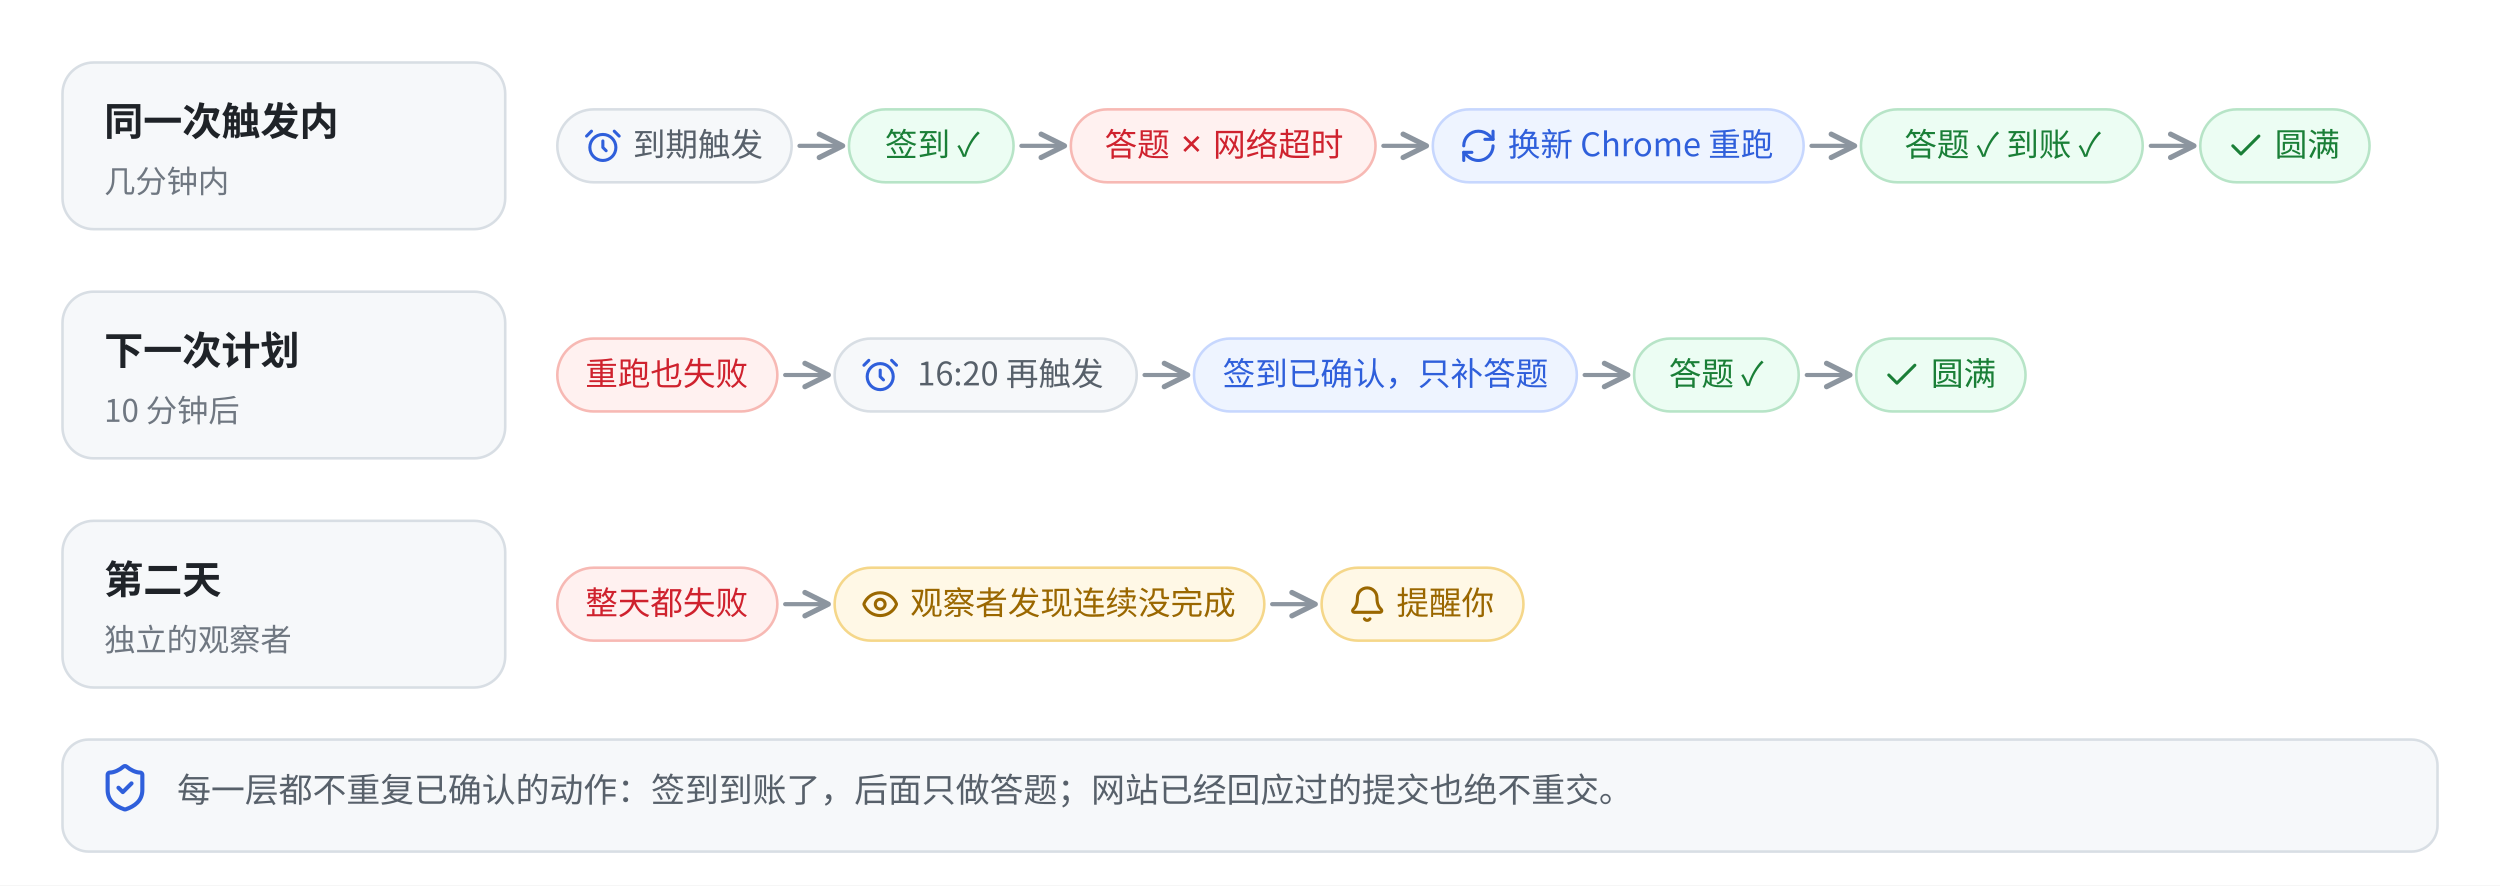
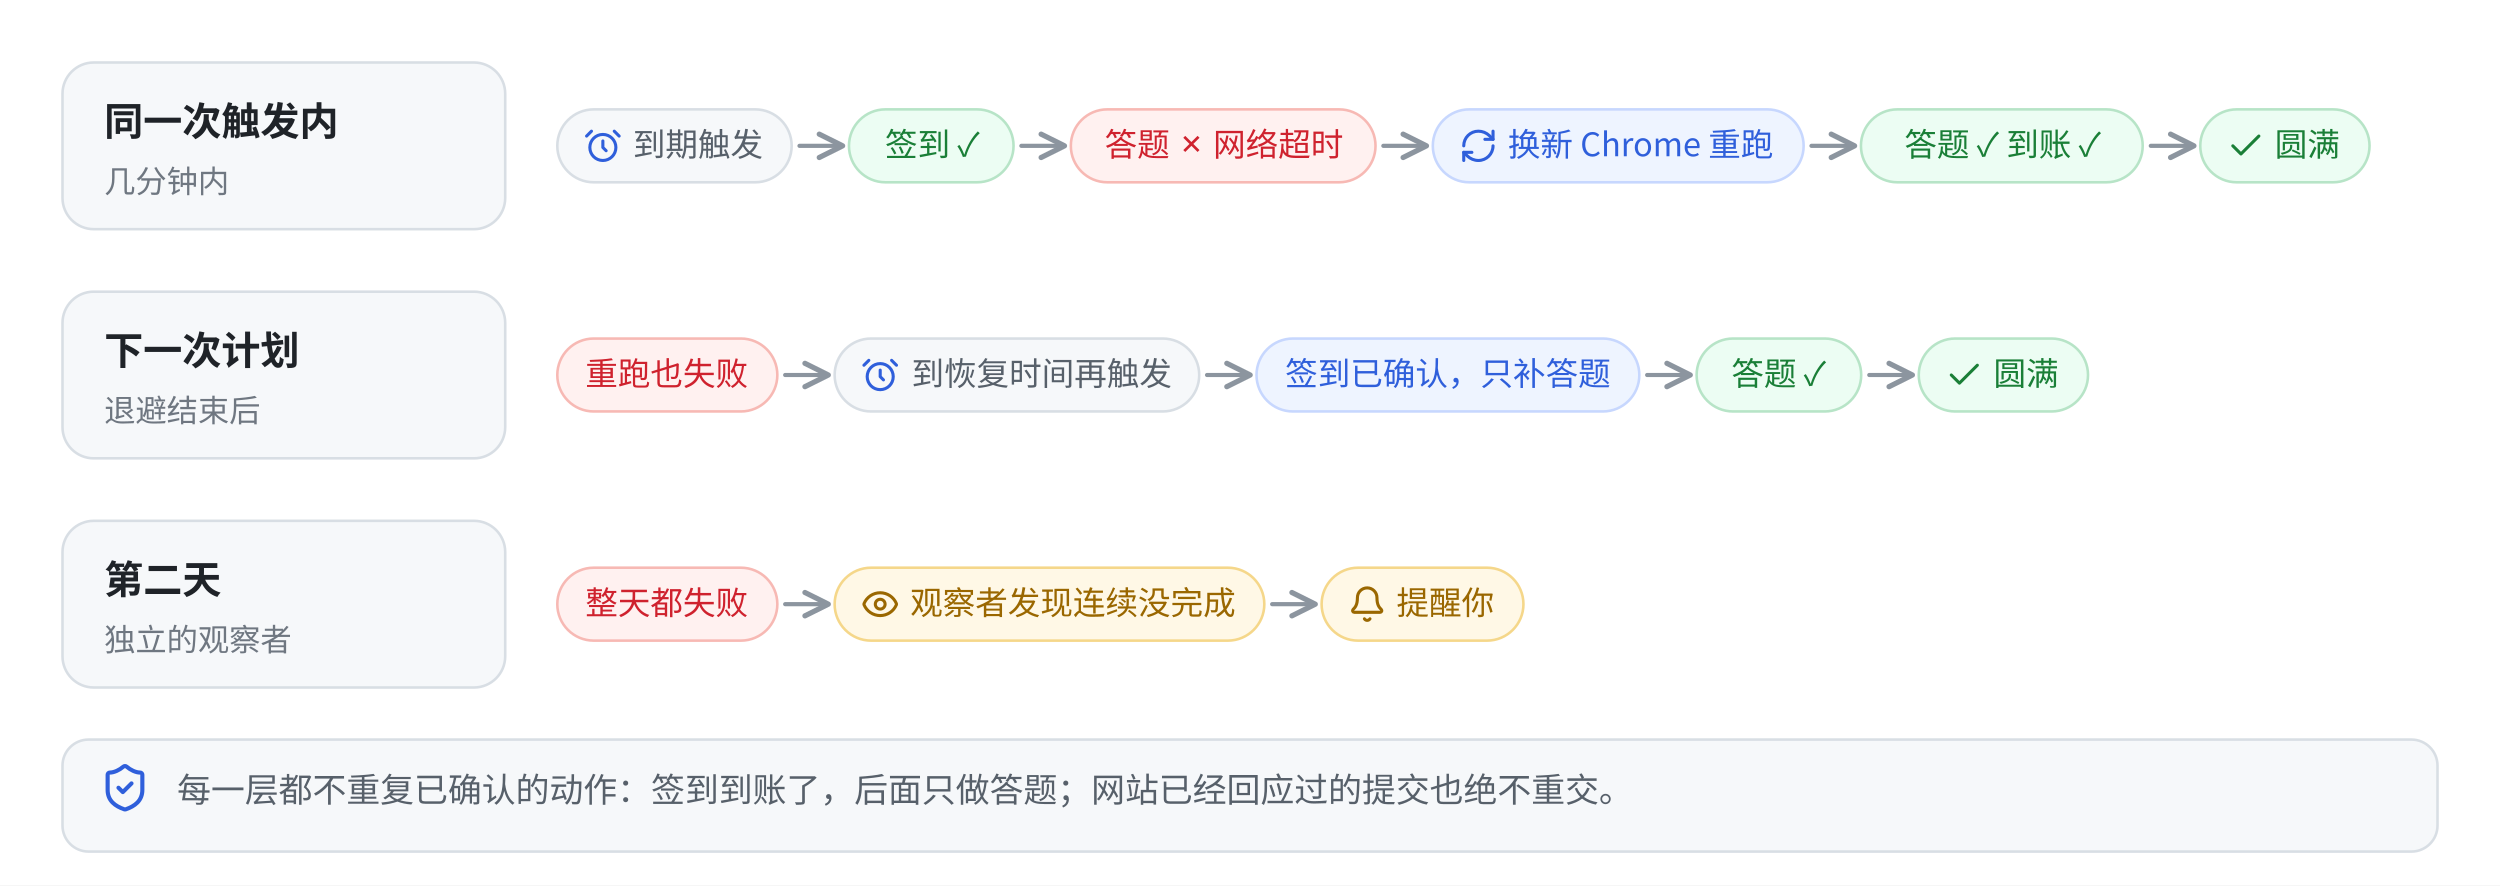
<svg xmlns="http://www.w3.org/2000/svg" width="960" height="340" viewBox="0 0 960 340" role="img" aria-label="一个坏日子的接力">
  <style>
text{font-family:-apple-system,BlinkMacSystemFont,'Segoe UI','PingFang SC','Hiragino Sans GB','Microsoft YaHei','Noto Sans CJK SC',Helvetica,Arial,sans-serif;fill:#1f2328;font-size:13px}
.h{font-size:15px;font-weight:600}.hb{font-size:17px;font-weight:700}
.s{font-size:13px;fill:#57606a}.xs{font-size:12px;fill:#6f7781}
.mono{font-family:ui-monospace,SFMono-Regular,Menlo,Consolas,'PingFang SC','Microsoft YaHei',monospace;font-size:12px;fill:#57606a}
.w{fill:#ffffff;font-weight:600}
.bg{fill:#ffffff}
.line{stroke:#8c959f;stroke-width:1.6;fill:none;stroke-linecap:round;stroke-linejoin:round}
.line.soft{stroke:#c9d1d9}
.ar{stroke:#8c959f;stroke-width:1.6;fill:none;marker-end:url(#ah);stroke-linecap:round;stroke-linejoin:round}
.ar.blue{stroke:#2f5fdb;marker-end:url(#ah-blue)}.ar.green{stroke:#1a7f37;marker-end:url(#ah-green)}
.ar.red{stroke:#cf222e;marker-end:url(#ah-red)}.ar.amber{stroke:#9a6700;marker-end:url(#ah-amber)}
.ar.dash{stroke-dasharray:5 4}
.ic{fill:none;stroke-width:1.9;stroke-linecap:round;stroke-linejoin:round}
.c-gray{fill:#f6f8fa;stroke:#d8dee4;stroke-width:1}.f-gray{fill:#57606a}.k-gray{stroke:#57606a}.t-gray{fill:#57606a}.ic-gray{stroke:#57606a}.sf-gray{fill:#f6f8fa}.ss-gray{stroke:#d8dee4}
.c-blue{fill:#eef4ff;stroke:#c7d7fe;stroke-width:1}.f-blue{fill:#2f5fdb}.k-blue{stroke:#2f5fdb}.t-blue{fill:#2f5fdb}.ic-blue{stroke:#2f5fdb}.sf-blue{fill:#eef4ff}.ss-blue{stroke:#c7d7fe}
.c-green{fill:#ecfdf3;stroke:#b7e4c7;stroke-width:1}.f-green{fill:#1a7f37}.k-green{stroke:#1a7f37}.t-green{fill:#1a7f37}.ic-green{stroke:#1a7f37}.sf-green{fill:#ecfdf3}.ss-green{stroke:#b7e4c7}
.c-amber{fill:#fff8e6;stroke:#f5d78a;stroke-width:1}.f-amber{fill:#9a6700}.k-amber{stroke:#9a6700}.t-amber{fill:#9a6700}.ic-amber{stroke:#9a6700}.sf-amber{fill:#fff8e6}.ss-amber{stroke:#f5d78a}
.c-red{fill:#fff1f0;stroke:#f7b9b4;stroke-width:1}.f-red{fill:#cf222e}.k-red{stroke:#cf222e}.t-red{fill:#cf222e}.ic-red{stroke:#cf222e}.sf-red{fill:#fff1f0}.ss-red{stroke:#f7b9b4}
.c-purple{fill:#f6f1ff;stroke:#d6c7f5;stroke-width:1}.f-purple{fill:#6e40c9}.k-purple{stroke:#6e40c9}.t-purple{fill:#6e40c9}.ic-purple{stroke:#6e40c9}.sf-purple{fill:#f6f1ff}.ss-purple{stroke:#d6c7f5}
@media (prefers-color-scheme: dark){
text{fill:#e6edf3}.s{fill:#a3adb8}.xs{fill:#8b949e}.mono{fill:#a3adb8}.w{fill:#ffffff}
.bg{fill:#0d1117}
.line{stroke:#6e7681}.line.soft{stroke:#30363d}
.ar{stroke:#6e7681}
.ar.blue{stroke:#79a6ff}.ar.green{stroke:#4ad07a}.ar.red{stroke:#ff7b72}.ar.amber{stroke:#e3b341}
.c-gray{fill:#161b22;stroke:#30363d}.f-gray{fill:#8b949e}.k-gray{stroke:#8b949e}.t-gray{fill:#8b949e}.ic-gray{stroke:#8b949e}.sf-gray{fill:#161b22}.ss-gray{stroke:#30363d}
.c-blue{fill:#12203a;stroke:#2b4a86}.f-blue{fill:#79a6ff}.k-blue{stroke:#79a6ff}.t-blue{fill:#79a6ff}.ic-blue{stroke:#79a6ff}.sf-blue{fill:#12203a}.ss-blue{stroke:#2b4a86}
.c-green{fill:#0f2a1a;stroke:#1f5a33}.f-green{fill:#4ad07a}.k-green{stroke:#4ad07a}.t-green{fill:#4ad07a}.ic-green{stroke:#4ad07a}.sf-green{fill:#0f2a1a}.ss-green{stroke:#1f5a33}
.c-amber{fill:#2e2410;stroke:#6b4f12}.f-amber{fill:#e3b341}.k-amber{stroke:#e3b341}.t-amber{fill:#e3b341}.ic-amber{stroke:#e3b341}.sf-amber{fill:#2e2410}.ss-amber{stroke:#6b4f12}
.c-red{fill:#301416;stroke:#7a2a2e}.f-red{fill:#ff7b72}.k-red{stroke:#ff7b72}.t-red{fill:#ff7b72}.ic-red{stroke:#ff7b72}.sf-red{fill:#301416}.ss-red{stroke:#7a2a2e}
.c-purple{fill:#231a36;stroke:#4a3480}.f-purple{fill:#b083f0}.k-purple{stroke:#b083f0}.t-purple{fill:#b083f0}.ic-purple{stroke:#b083f0}.sf-purple{fill:#231a36}.ss-purple{stroke:#4a3480}
}
</style>
  <defs>
    <marker id="ah" viewBox="0 0 10 10" refX="8.5" refY="5" markerWidth="7" markerHeight="7" orient="auto-start-reverse">
      <path d="M1,1 L9,5 L1,9" fill="none" stroke="#8c959f" stroke-width="1.8" stroke-linecap="round" stroke-linejoin="round" />
    </marker>
    <marker id="ah-blue" viewBox="0 0 10 10" refX="8.5" refY="5" markerWidth="7" markerHeight="7" orient="auto-start-reverse">
      <path d="M1,1 L9,5 L1,9" fill="none" stroke="#2f5fdb" stroke-width="1.8" stroke-linecap="round" stroke-linejoin="round" />
    </marker>
    <marker id="ah-green" viewBox="0 0 10 10" refX="8.5" refY="5" markerWidth="7" markerHeight="7" orient="auto-start-reverse">
      <path d="M1,1 L9,5 L1,9" fill="none" stroke="#1a7f37" stroke-width="1.8" stroke-linecap="round" stroke-linejoin="round" />
    </marker>
    <marker id="ah-red" viewBox="0 0 10 10" refX="8.5" refY="5" markerWidth="7" markerHeight="7" orient="auto-start-reverse">
      <path d="M1,1 L9,5 L1,9" fill="none" stroke="#cf222e" stroke-width="1.8" stroke-linecap="round" stroke-linejoin="round" />
    </marker>
    <marker id="ah-amber" viewBox="0 0 10 10" refX="8.5" refY="5" markerWidth="7" markerHeight="7" orient="auto-start-reverse">
      <path d="M1,1 L9,5 L1,9" fill="none" stroke="#9a6700" stroke-width="1.8" stroke-linecap="round" stroke-linejoin="round" />
    </marker>
  </defs>
  <rect width="960" height="340" class="bg" />
  <rect x="24.0" y="24.0" width="170.0" height="64.0" rx="12" class="c-gray" />
  <text x="40" y="52" class="h">同一次触发内</text>
  <text x="40" y="74" class="xs">几分钟内</text>
  <rect x="214.0" y="42.0" width="90.0" height="28.0" rx="14.0" class="c-gray" />
  <g transform="translate(224.0,48.5) scale(0.625)" class="ic ic-blue">
    <circle cx="12" cy="13" r="8" />
    <path d="M12 9v4l2 2" />
    <path d="M5 3 2 6" />
    <path d="m22 6-3-3" />
  </g>
  <text x="268" y="60" class="xs t-gray" text-anchor="middle" style="font-size:12.5px">到期触发</text>
  <path d="M307.0,56.0 L323.0,56.0" class="ar" />
  <rect x="326.0" y="42.0" width="63.2" height="28.0" rx="14.0" class="c-green" />
  <text x="358" y="60" class="xs t-green" text-anchor="middle" style="font-size:12.5px">签到 ✓</text>
  <path d="M392.2,56.0 L408.2,56.0" class="ar" />
  <rect x="411.2" y="42.0" width="117.0" height="28.0" rx="14.0" class="c-red" />
  <text x="470" y="60" class="xs t-red" text-anchor="middle" style="font-size:12.5px">答题 ✗ 网络超时</text>
  <path d="M531.2,56.0 L547.2,56.0" class="ar" />
  <rect x="550.2" y="42.0" width="142.4" height="28.0" rx="14.0" class="c-blue" />
  <g transform="translate(560.2,48.5) scale(0.625)" class="ic ic-blue">
    <path d="M3 12a9 9 0 0 1 9-9 9.75 9.75 0 0 1 6.74 2.74L21 8" />
    <path d="M21 3v5h-5" />
    <path d="M21 12a9 9 0 0 1-9 9 9.75 9.75 0 0 1-6.74-2.74L3 16" />
    <path d="M8 16H3v5" />
  </g>
  <text x="630" y="60" class="xs t-blue" text-anchor="middle" style="font-size:12.5px">换新 Chrome 重跑</text>
  <path d="M695.6,56.0 L711.6,56.0" class="ar" />
  <rect x="714.6" y="42.0" width="108.2" height="28.0" rx="14.0" class="c-green" />
  <text x="769" y="60" class="xs t-green" text-anchor="middle" style="font-size:12.5px">答题 ✓ 到账 ✓</text>
  <path d="M825.9,56.0 L841.9,56.0" class="ar" />
  <rect x="844.9" y="42.0" width="65.0" height="28.0" rx="14.0" class="c-green" />
  <g transform="translate(854.9,48.5) scale(0.625)" class="ic ic-green">
    <path d="M20 6 9 17l-5-5" />
  </g>
  <text x="886" y="60" class="xs t-green" text-anchor="middle" style="font-size:12.5px">圆满</text>
  <rect x="24.0" y="112.0" width="170.0" height="64.0" rx="12" class="c-gray" />
  <text x="40" y="140" class="h">下一次计划</text>
-   <text x="40" y="162" class="xs">10 分钟后</text>
+   <text x="40" y="162" class="xs">退避结束后</text>
  <rect x="214.0" y="130.0" width="84.5" height="28.0" rx="14.0" class="c-red" />
  <text x="256" y="148" class="xs t-red" text-anchor="middle" style="font-size:12.5px">重跑也失败</text>
  <path d="M301.5,144.0 L317.5,144.0" class="ar" />
-   <rect x="320.5" y="130.0" width="116.0" height="28.0" rx="14.0" class="c-gray" />
+   <rect x="320.5" y="130.0" width="140.0" height="28.0" rx="14.0" class="c-gray" />
  <g transform="translate(330.5,136.5) scale(0.625)" class="ic ic-blue">
    <circle cx="12" cy="13" r="8" />
    <path d="M12 9v4l2 2" />
    <path d="M5 3 2 6" />
    <path d="m22 6-3-3" />
  </g>
-   <text x="388" y="148" class="xs t-gray" text-anchor="middle" style="font-size:12.5px">16:20 再触发</text>
-   <path d="M439.5,144.0 L455.5,144.0" class="ar" />
-   <rect x="458.5" y="130.0" width="147.0" height="28.0" rx="14.0" class="c-blue" />
-   <text x="532" y="148" class="xs t-blue" text-anchor="middle" style="font-size:12.5px">签到已确认，只补答题</text>
-   <path d="M608.5,144.0 L624.5,144.0" class="ar" />
-   <rect x="627.5" y="130.0" width="63.2" height="28.0" rx="14.0" class="c-green" />
-   <text x="659" y="148" class="xs t-green" text-anchor="middle" style="font-size:12.5px">答题 ✓</text>
-   <path d="M693.8,144.0 L709.8,144.0" class="ar" />
-   <rect x="712.8" y="130.0" width="65.0" height="28.0" rx="14.0" class="c-green" />
-   <g transform="translate(722.8,136.5) scale(0.625)" class="ic ic-green">
+   <text x="400" y="148" class="xs t-gray" text-anchor="middle" style="font-size:12.5px">到恢复时间再触发</text>
+   <path d="M463.5,144.0 L479.5,144.0" class="ar" />
+   <rect x="482.5" y="130.0" width="147.0" height="28.0" rx="14.0" class="c-blue" />
+   <text x="556" y="148" class="xs t-blue" text-anchor="middle" style="font-size:12.5px">签到已确认，只补答题</text>
+   <path d="M632.5,144.0 L648.5,144.0" class="ar" />
+   <rect x="651.5" y="130.0" width="63.2" height="28.0" rx="14.0" class="c-green" />
+   <text x="683" y="148" class="xs t-green" text-anchor="middle" style="font-size:12.5px">答题 ✓</text>
+   <path d="M717.8,144.0 L733.8,144.0" class="ar" />
+   <rect x="736.8" y="130.0" width="65.0" height="28.0" rx="14.0" class="c-green" />
+   <g transform="translate(746.8,136.5) scale(0.625)" class="ic ic-green">
    <path d="M20 6 9 17l-5-5" />
  </g>
-   <text x="754" y="148" class="xs t-green" text-anchor="middle" style="font-size:12.5px">圆满</text>
+   <text x="778" y="148" class="xs t-green" text-anchor="middle" style="font-size:12.5px">圆满</text>
  <rect x="24.0" y="200.0" width="170.0" height="64.0" rx="12" class="c-gray" />
  <text x="40" y="228" class="h">第二天</text>
  <text x="40" y="250" class="xs">独立的观察者</text>
  <rect x="214.0" y="218.0" width="84.5" height="28.0" rx="14.0" class="c-red" />
  <text x="256" y="236" class="xs t-red" text-anchor="middle" style="font-size:12.5px">整天都失败</text>
  <path d="M301.5,232.0 L317.5,232.0" class="ar" />
  <rect x="320.5" y="218.0" width="165.0" height="28.0" rx="14.0" class="c-amber" />
  <g transform="translate(330.5,224.5) scale(0.625)" class="ic ic-amber">
    <path d="M2.06 12.35a1 1 0 0 1 0-.7 10.75 10.75 0 0 1 19.88 0 1 1 0 0 1 0 .7 10.75 10.75 0 0 1-19.88 0" />
    <circle cx="12" cy="12" r="3" />
  </g>
  <text x="412" y="236" class="xs t-amber" text-anchor="middle" style="font-size:12.5px">观察者发现连续没完成</text>
  <path d="M488.5,232.0 L504.5,232.0" class="ar" />
  <rect x="507.5" y="218.0" width="77.5" height="28.0" rx="14.0" class="c-amber" />
  <g transform="translate(517.5,224.5) scale(0.625)" class="ic ic-amber">
    <path d="M10.3 21a2 2 0 0 0 3.4 0" />
    <path d="M3.3 15.3A1 1 0 0 0 4 17h16a1 1 0 0 0 .7-1.7C19.4 14 18 12.5 18 8A6 6 0 0 0 6 8c0 4.5-1.4 6-2.7 7.3" />
  </g>
  <text x="555" y="236" class="xs t-amber" text-anchor="middle" style="font-size:12.5px">提醒你</text>
  <rect x="24.0" y="284.0" width="912.0" height="43.0" rx="10" class="c-gray" />
  <g transform="translate(38.0,292.5) scale(0.833)" class="ic ic-blue">
    <path d="M20 13c0 5-3.5 7.5-7.66 8.95a1 1 0 0 1-.67-.01C7.5 20.5 4 18 4 13V6a1 1 0 0 1 1-1c2 0 4.5-1.2 6.24-2.72a1.17 1.17 0 0 1 1.52 0C14.51 3.81 17 5 19 5a1 1 0 0 1 1 1z" />
    <path d="m9 12 2 2 4-4" />
  </g>
  <text x="68" y="308" class="s">每一层都不重复已确认的动作：签到到账了，后面只做答题；网站已经回应过的提交也绝不重交。</text>
</svg>
